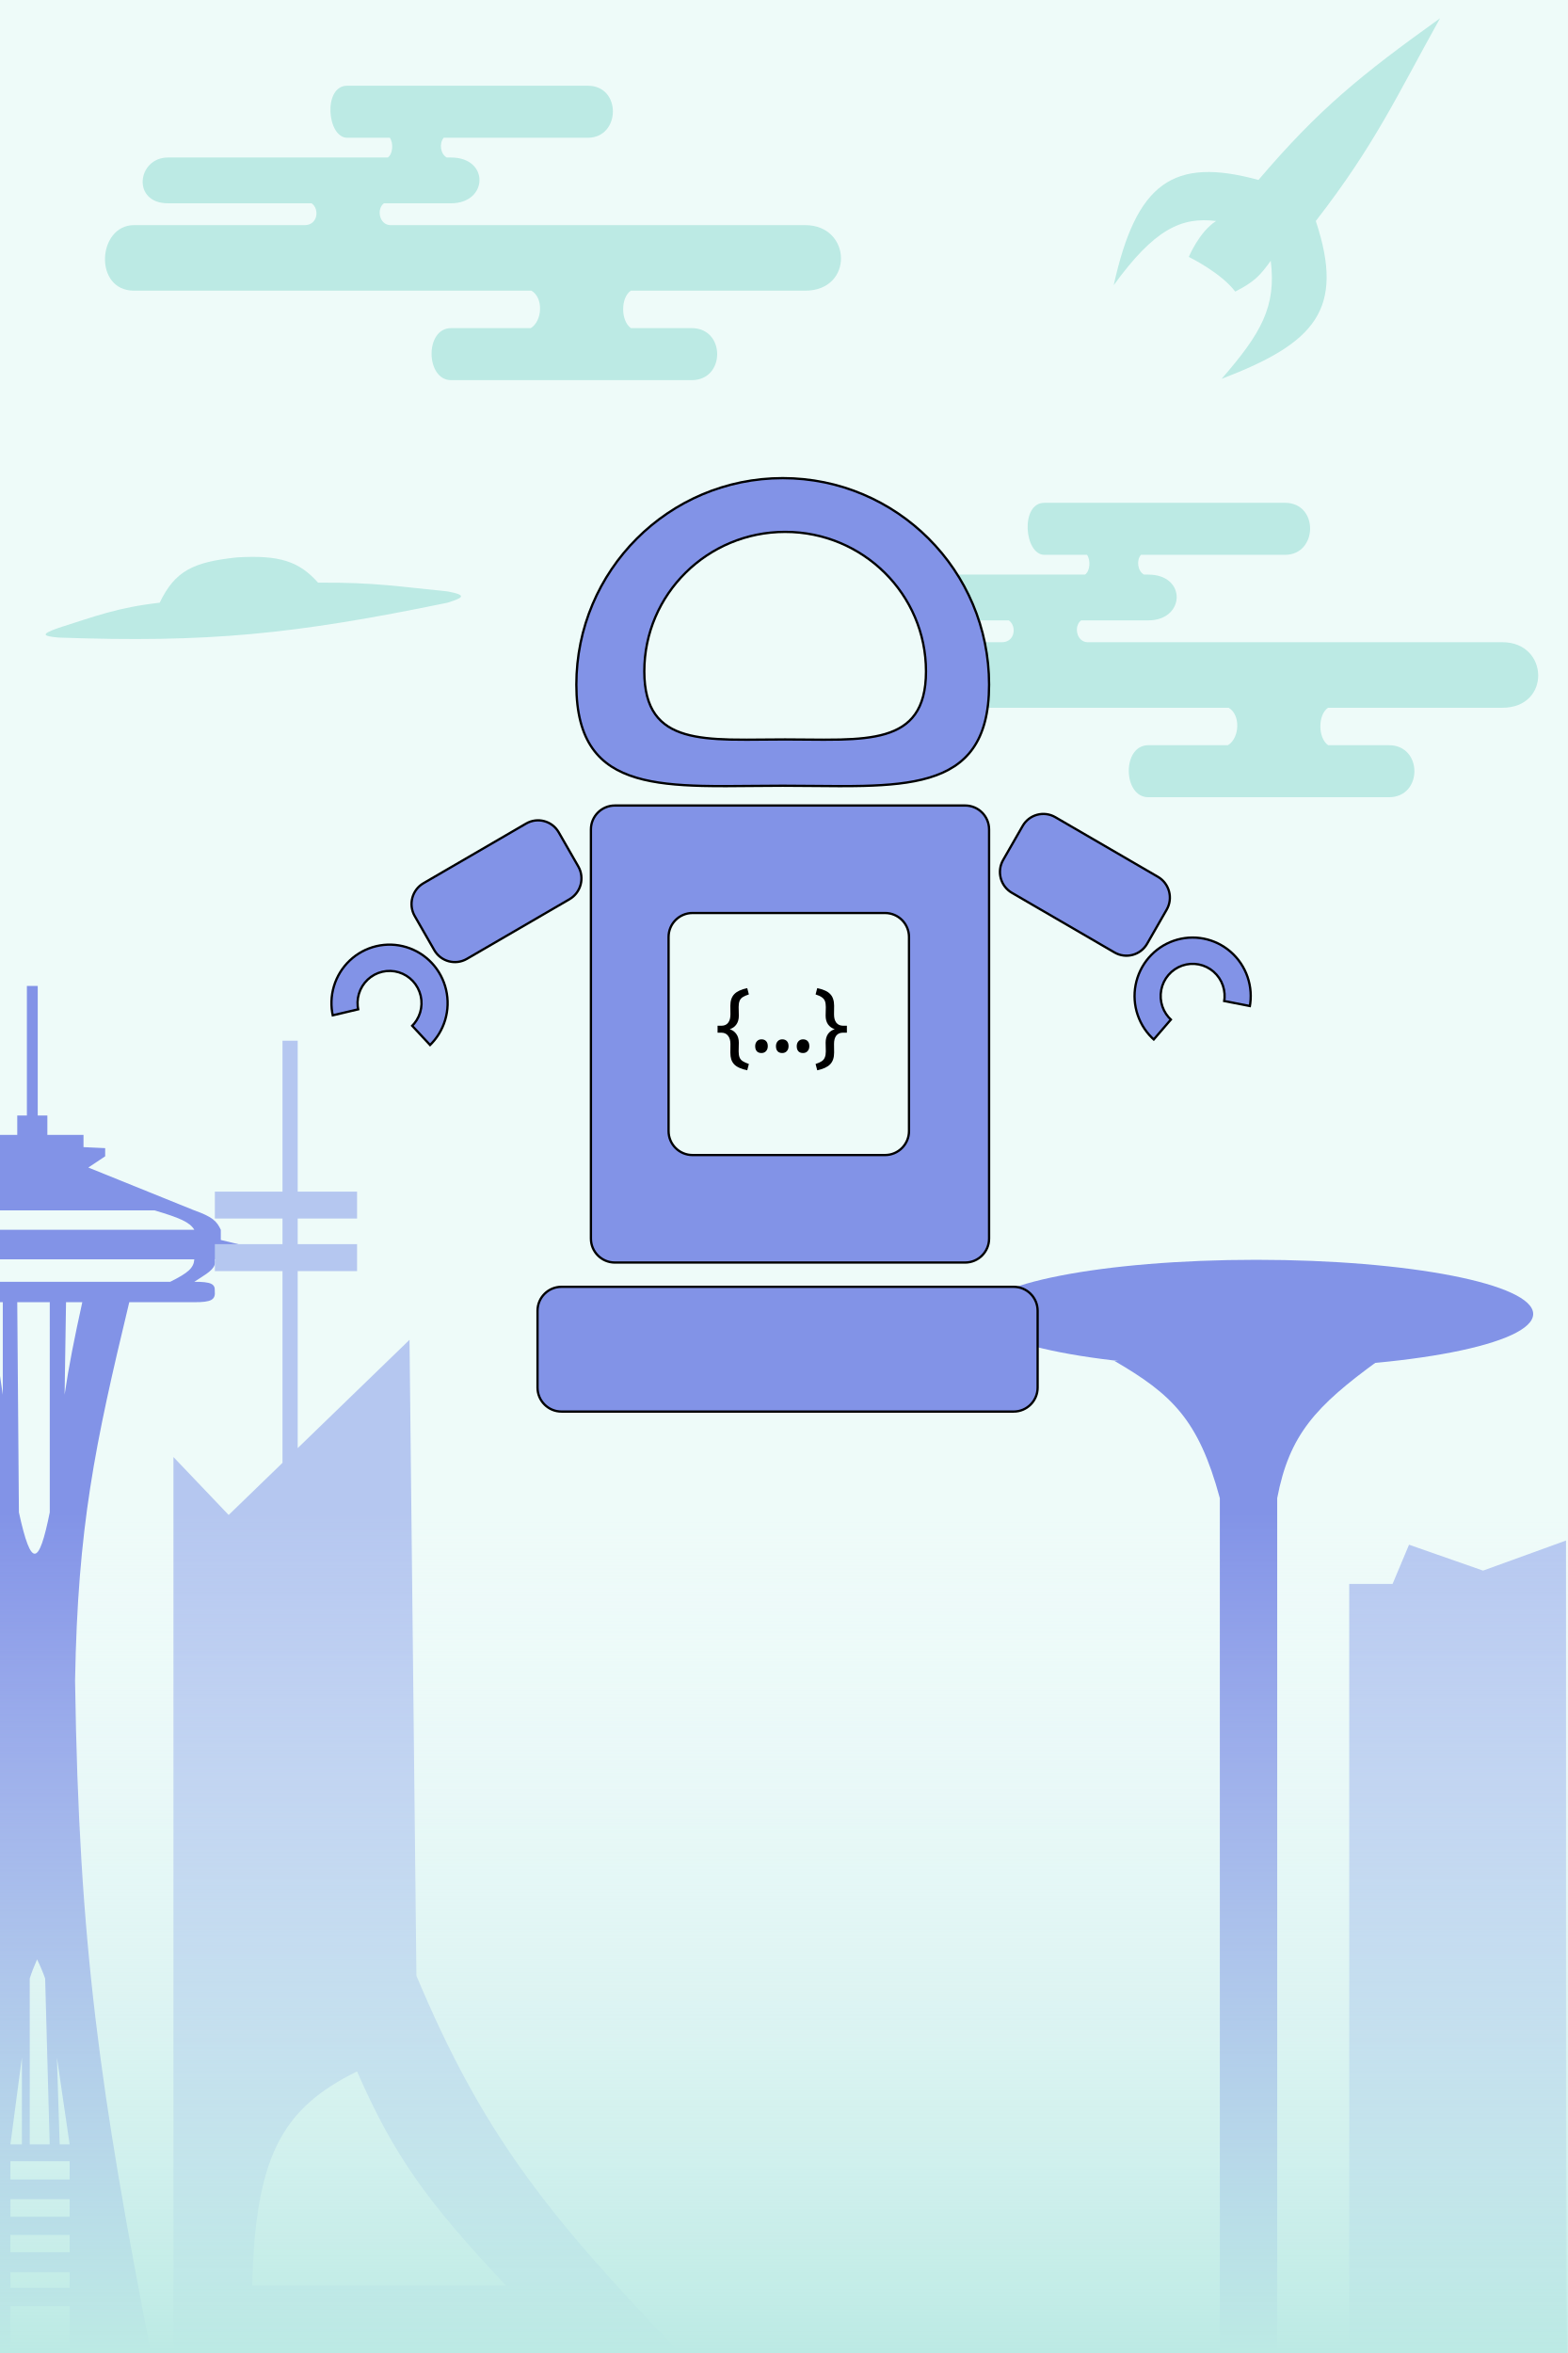
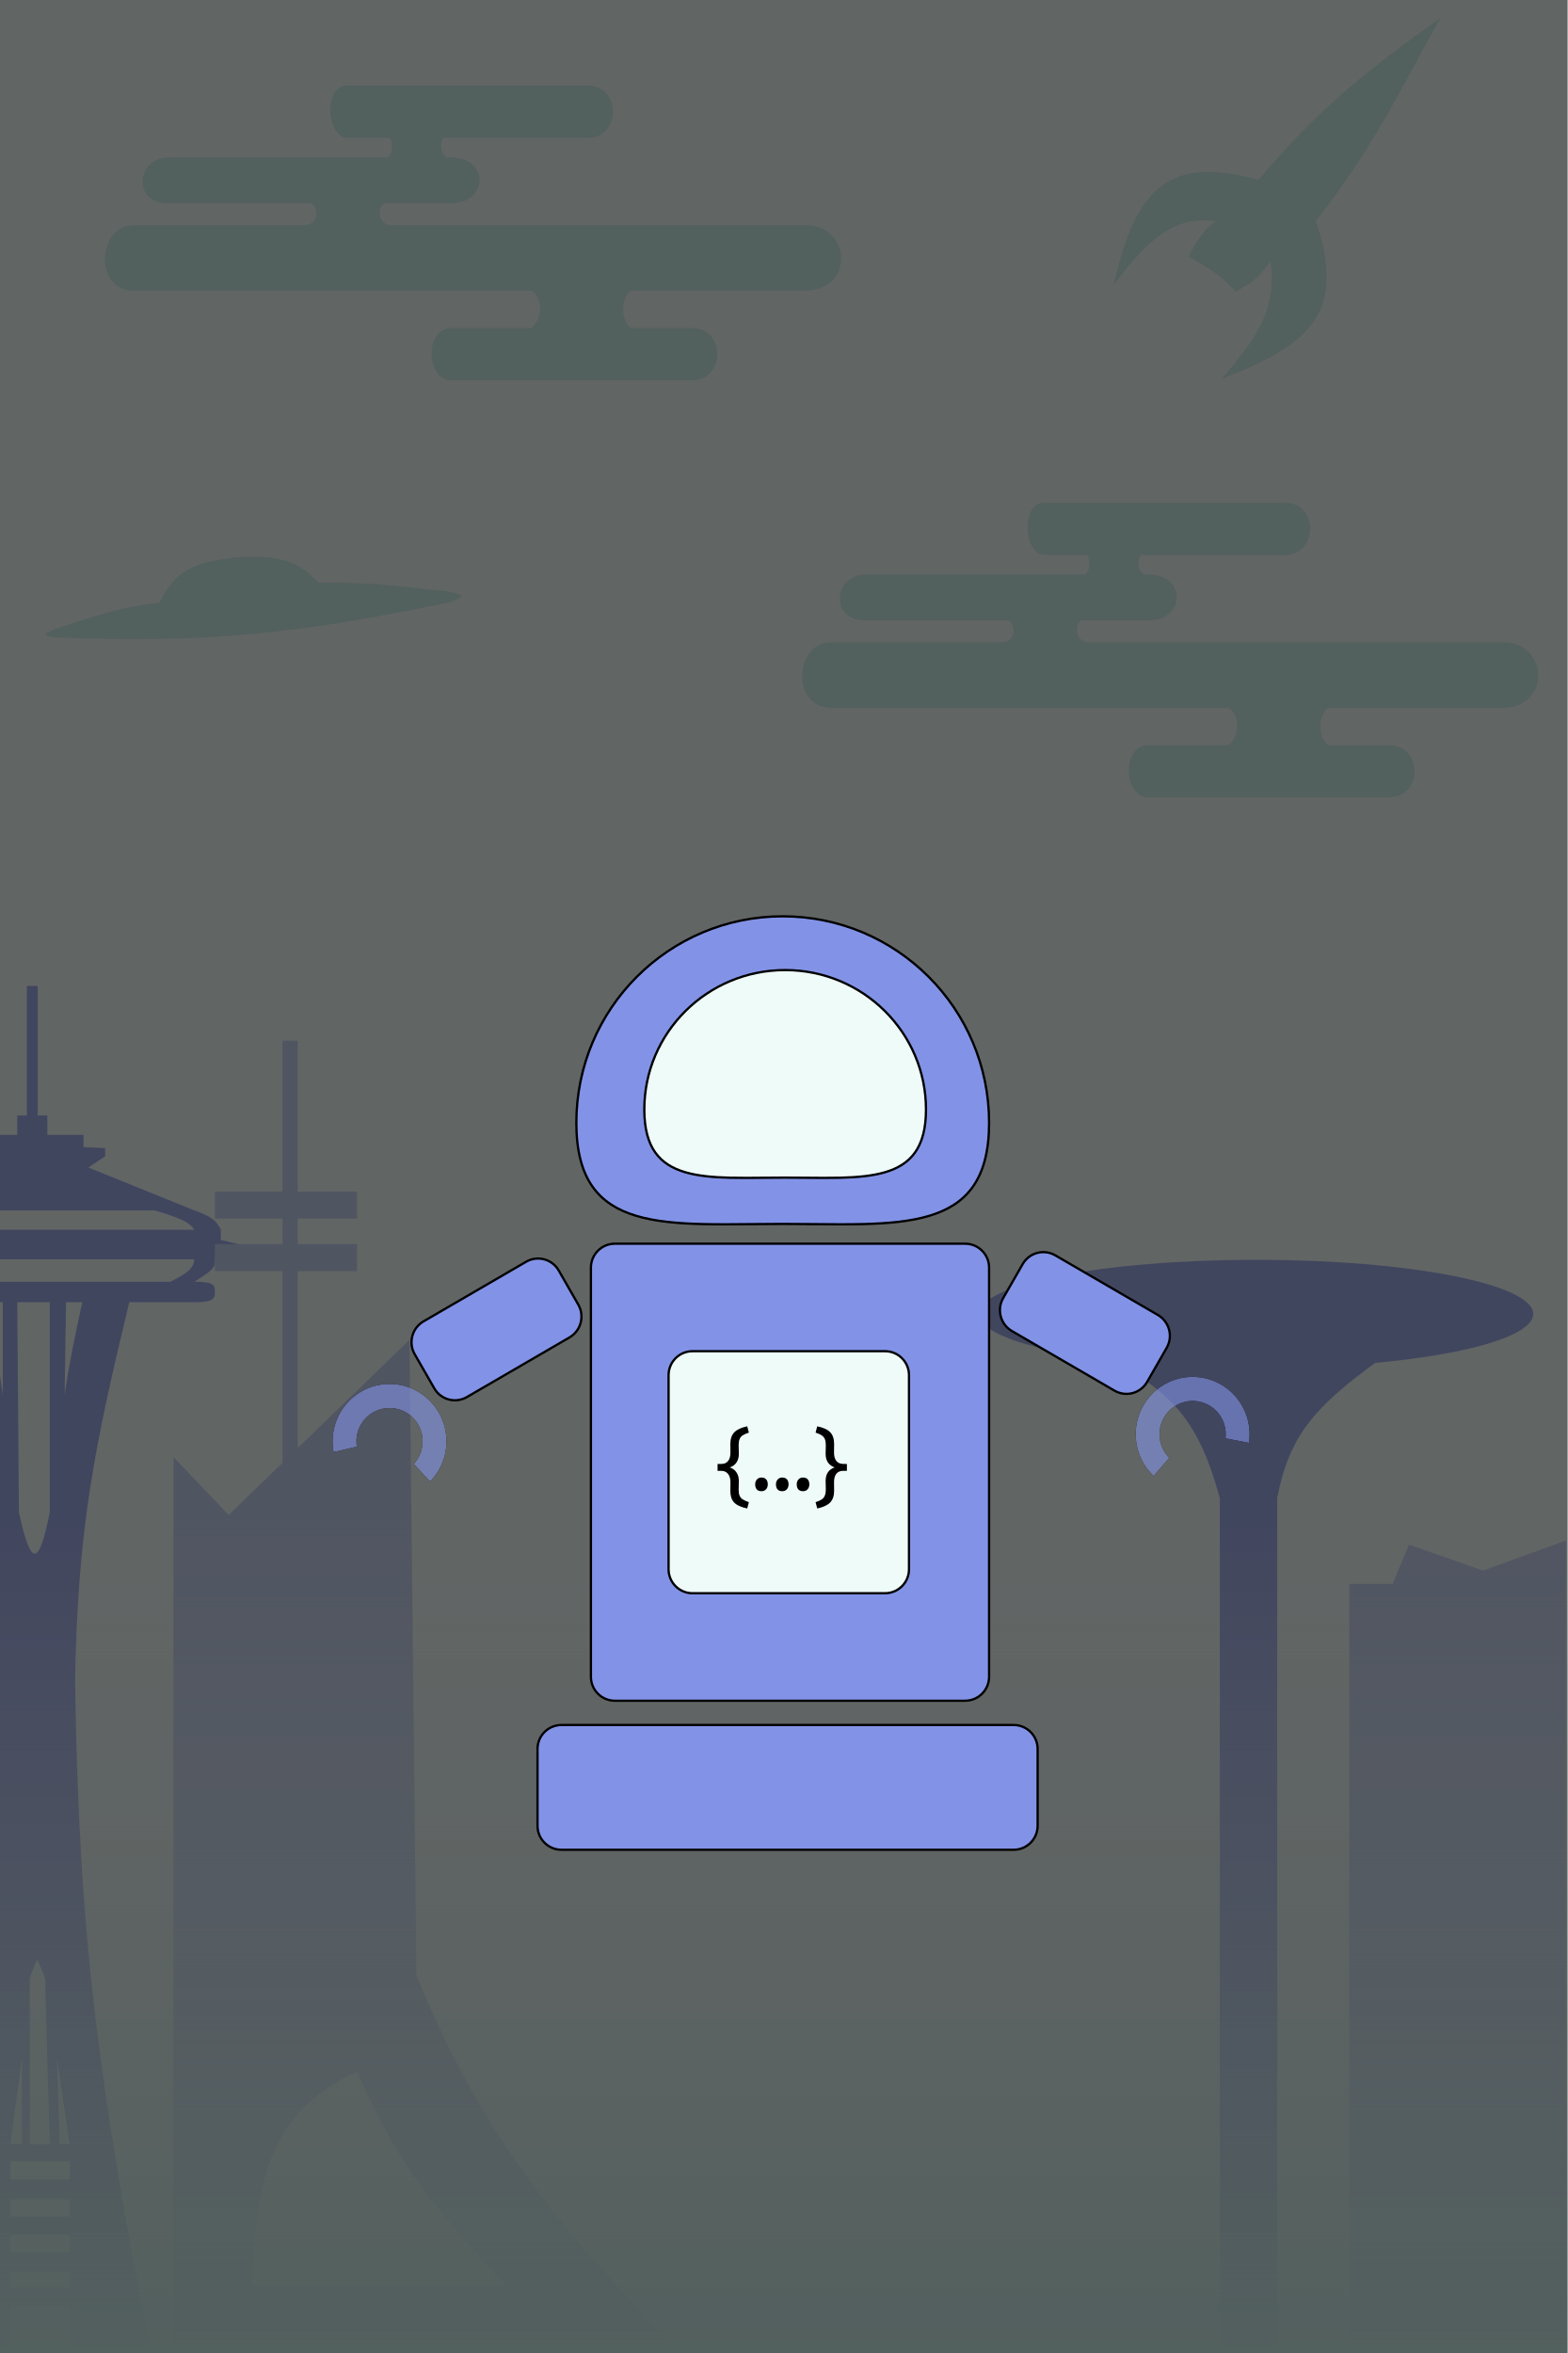
<svg xmlns="http://www.w3.org/2000/svg" width="687" height="1031" viewBox="0 0 687 1031" fill="none">
-   <g clip-path="url(#clip0_132_207)">
-     <rect width="687" height="1031" fill="#EEFBF9" />
-     <path fill-rule="evenodd" clip-rule="evenodd" d="M152.114 37.565C162.801 37.565 242.712 37.565 257.578 37.565C272.444 37.566 271.979 60.357 257.578 60.357H194.432C192.341 62.734 192.978 67.522 195.773 69.017L197.642 69.017C214.599 69.017 213.902 89.074 197.642 89.074H168.215C164.884 91.599 166.192 98.517 171.024 98.646C249.1 98.646 340.947 98.646 352.817 98.646C373.26 98.647 374.189 127.363 352.817 127.363H276.404C271.87 130.476 271.979 140.66 276.463 143.773C288.688 143.773 298.705 143.773 303.106 143.773C317.973 143.774 317.973 166.565 303.106 166.565H197.642C186.492 166.565 186.028 143.774 197.642 143.773C202.03 143.773 216.028 143.773 232.553 143.773C237.677 140.66 238.226 130.476 232.849 127.363H58.728C40.841 127.363 42.7 98.647 58.728 98.646C63.902 98.646 94.258 98.646 133.684 98.646C139.249 98.519 140.08 91.6 136.549 89.074H73.594C57.566 89.074 60.121 69.018 73.594 69.017C83.399 69.017 135.647 69.017 169.907 69.017C172.159 67.522 172.461 62.734 170.812 60.357H152.114C143.286 60.357 141.428 37.566 152.114 37.565Z" fill="#BCEAE4" />
-     <path fill-rule="evenodd" clip-rule="evenodd" d="M457.614 220.315C468.301 220.314 548.212 220.314 563.078 220.315C577.944 220.316 577.479 243.107 563.078 243.107H499.933C497.842 245.484 498.479 250.272 501.274 251.767L503.142 251.767C520.099 251.767 519.402 271.824 503.142 271.824H473.715C470.384 274.349 471.691 281.265 476.522 281.396C554.598 281.396 646.447 281.396 658.317 281.396C678.76 281.397 679.689 310.113 658.317 310.113H581.904C577.369 313.225 577.479 323.41 581.963 326.523C594.188 326.523 604.205 326.523 608.606 326.523C623.473 326.524 623.473 349.314 608.606 349.314H503.142C491.992 349.314 491.528 326.524 503.142 326.523C507.53 326.523 521.528 326.523 538.053 326.523C543.177 323.409 543.726 313.225 538.349 310.113H364.228C346.341 310.113 348.199 281.397 364.228 281.396C369.403 281.396 399.759 281.396 439.186 281.396C444.749 281.267 445.579 274.349 442.049 271.824H379.094C363.066 271.824 365.621 251.767 379.094 251.767C388.899 251.767 441.148 251.767 475.408 251.767C477.66 250.272 477.962 245.484 476.313 243.107H457.614C448.786 243.107 446.928 220.316 457.614 220.315Z" fill="#BCEAE4" />
-     <path d="M532.874 96.84C517.544 94.939 505.765 100.487 488 124.954C497.914 80.09 513.988 68.61 551.423 78.847C578.048 47.619 596.371 32.824 631 8C612.264 41.562 602.639 63.205 576.552 96.84C589.434 135.693 576.255 150.333 535.268 166C552.617 146.067 559.315 134.31 556.808 114.27C551.972 120.992 549.493 123.502 541.251 127.765C534.863 119.334 520.908 112.584 520.908 112.584C520.908 112.584 525.437 101.558 532.874 96.84Z" fill="#BCEAE4" />
-     <path d="M25.553 275.154C42.075 269.894 51.739 266.156 69.969 264.087C76.733 250.011 84.739 246.286 103.678 244.244C122.696 243.064 131.138 246.073 139.369 255.31C164.241 255.066 176.348 257.223 196.08 259.127C205.451 260.893 202.344 262.036 196.08 264.087C128.366 278.046 90.979 281.669 25.553 279.352C19.136 278.709 17.223 278.086 25.553 275.154Z" fill="#BCEAE4" />
-     <path d="M534.501 656.44C525.174 621.921 513.381 610.894 488.333 596.308H603.751C576.451 616.159 564.947 628.659 559.636 656.44V1031H534.501V656.44Z" fill="#8293E7" />
-     <ellipse cx="550.402" cy="575.736" rx="121.402" ry="23.736" fill="#8293E7" />
-     <path fill-rule="evenodd" clip-rule="evenodd" d="M16.532 432V488.771H20.754V497.264H36.587V502.628L46.086 503.075V506.651L38.697 511.569L85.14 530.343C93.251 533.212 95.028 535.168 96.75 538.837V543.307L107.833 545.989C110.992 547.11 110.44 547.556 107.833 548.224L94.111 551.8C94.989 555.337 91.758 557.397 87.349 560.208L87.348 560.209L87.347 560.21C86.638 560.662 85.898 561.134 85.14 561.634C92.525 561.616 94.291 562.573 94.111 565.657C94.522 569.572 92.489 570.604 85.14 570.575H56.641C41.538 633.387 34.075 668.941 32.892 736.417C34.568 852.95 44.095 917.152 66.141 1031H41.78H30.517V1010.46H4.559V1031H-4.773H-31.494C-9.979 920.296 -5.569 854.901 -1.939 736.417C-4.721 671.218 -12.375 635.035 -27.271 570.575H-54.187C-61.262 570.457 -63.215 570.096 -63.158 566.104C-63.057 563.125 -62.646 562.093 -56.826 561.634C-61.493 558.498 -63.319 556.426 -64.214 551.8L-77.408 548.224C-79.294 547.41 -79.755 546.93 -77.408 545.989L-67.381 542.413V538.837C-64.88 534.852 -62.629 532.968 -56.826 530.343L-8.272 511.569L-15.133 506.651V503.075H-8.272V497.264H7.56V488.771H11.782V432H16.532ZM-39.937 530.343C-50.03 533.675 -53.041 535.534 -54.187 538.837H85.14C83.126 535.454 78.667 533.603 67.724 530.343H-39.937ZM-54.187 551.8C-54.785 555.634 -51.886 557.788 -44.687 561.634H74.585C82.463 557.727 84.889 555.568 85.14 551.8H-54.187ZM8.287 662.66L7.56 570.575H21.81L21.808 662.66C17.069 686.054 13.721 687.576 8.287 662.66ZM28.311 611.087C30.175 598.405 32.612 586.282 36.059 570.575H28.934L28.311 611.087ZM-6.161 570.575H1.228V611.087C-0.43 599.162 -2.602 586.828 -6.161 570.575ZM16.251 858.533C14.933 861.627 13.881 864.136 13.033 866.918V939.587H21.775L19.78 866.918C18.807 864.144 17.646 861.407 16.251 858.533ZM4.559 939.587L9.6 901.514V939.587H4.559ZM30.517 939.587L24.939 901.514L26.146 939.587H30.517ZM30.517 954.944H4.559V946.947H30.517V954.944ZM4.559 971.3H30.517V963.576H4.559V971.3ZM30.517 1002.47H4.559V995.652H30.517V1002.47ZM30.517 986.838V979.296H4.559V986.838H16.465H30.517Z" fill="#8293E7" />
-     <path fill-rule="evenodd" clip-rule="evenodd" d="M100.196 663.803L76 638.418V1031H298C238.122 968.954 210.774 933.109 182.463 865.702L179.439 587.057L130.441 634.511V556.95H156.452V545.143H130.441V533.926H156.452V522.119H130.441V456H123.787V522.119H94.147V533.926H123.787V545.143H94.147V556.95H123.787V640.955L100.196 663.803ZM156.452 907.617C172.282 943.781 186.598 964.335 221.782 1001.48H110.48C111.949 944.801 123.416 923.899 156.452 907.617Z" fill="#B5C7F0" />
-     <path d="M649.833 688.185L617.402 676.84L610.195 694.011H591.195V1031H686.195V675L649.833 688.185Z" fill="#B5C7F0" />
-     <rect x="687" y="1031" width="687" height="412" transform="rotate(180 687 1031)" fill="url(#paint0_linear_132_207)" />
-     <path d="M433.393 299.986C433.393 312.485 430.862 321.454 426.339 327.897C421.82 334.335 415.271 338.311 407.119 340.747C398.957 343.186 389.214 344.074 378.348 344.347C371.448 344.52 364.121 344.446 356.474 344.369C352.072 344.325 347.563 344.279 342.968 344.279C338.373 344.279 333.865 344.325 329.462 344.369C321.815 344.446 314.488 344.52 307.589 344.347C296.722 344.074 286.979 343.186 278.817 340.747C270.665 338.311 264.117 334.335 259.598 327.897C255.075 321.454 252.543 312.485 252.543 299.986C252.543 250.012 293.028 209.5 342.968 209.5C392.908 209.5 433.393 250.012 433.393 299.986Z" fill="#8293E7" stroke="black" />
-     <path d="M405.744 294.164C405.744 302.606 404.016 308.642 400.947 312.969C397.882 317.291 393.436 319.968 387.88 321.611C382.316 323.256 375.666 323.857 368.235 324.042C363.516 324.159 358.508 324.109 353.278 324.057C350.266 324.027 347.179 323.996 344.032 323.996C340.884 323.996 337.798 324.027 334.785 324.057C329.555 324.109 324.547 324.159 319.829 324.042C312.397 323.857 305.748 323.256 300.183 321.611C294.628 319.968 290.182 317.291 287.117 312.969C284.048 308.642 282.32 302.606 282.32 294.164C282.32 260.417 309.945 233.051 344.032 233.051C378.119 233.051 405.744 260.417 405.744 294.164Z" fill="#EEFBF9" stroke="black" />
-     <rect x="258.924" y="352.946" width="174.47" height="200.253" rx="10.5" fill="#8293E7" stroke="black" />
-     <rect x="-0.184" y="0.685" width="38.217" height="72.987" rx="10.5" transform="matrix(0.497526 0.867449 -0.86459 0.502478 240.279 355.402)" fill="#8293E7" stroke="black" />
-     <rect x="0.681" y="-0.182" width="38.217" height="72.987" rx="10.5" transform="matrix(0.497526 -0.867449 0.86459 0.502478 434.14 386.615)" fill="#8293E7" stroke="black" />
-     <mask id="path-16-inside-1_132_207" fill="white">
-       <path d="M188.43 458.593C191.755 455.456 194.201 451.494 195.522 447.105C196.844 442.715 196.994 438.053 195.958 433.587C194.921 429.12 192.735 425.007 189.619 421.661C186.503 418.315 182.567 415.853 178.206 414.524C173.845 413.195 169.213 413.045 164.776 414.089C160.339 415.133 156.254 417.335 152.93 420.472C149.607 423.61 147.162 427.573 145.843 431.963C144.523 436.353 144.375 441.015 145.414 445.481L157.525 442.628C156.984 440.303 157.061 437.875 157.748 435.589C158.435 433.303 159.708 431.239 161.439 429.605C163.17 427.971 165.297 426.825 167.608 426.281C169.918 425.737 172.33 425.815 174.601 426.508C176.872 427.2 178.922 428.482 180.545 430.224C182.167 431.967 183.306 434.108 183.845 436.434C184.385 438.76 184.307 441.188 183.619 443.474C182.931 445.76 181.657 447.823 179.925 449.456L188.43 458.593Z" />
+   <g clip-path="url(#clip0_431_1344)">
+     <mask id="mask0_431_1344" style="mask-type:luminance" maskUnits="userSpaceOnUse" x="0" y="0" width="687" height="1031">
+       <path d="M687 0H0V1031H687V0Z" fill="white" />
    </mask>
-     <path d="M188.43 458.593C191.755 455.456 194.201 451.494 195.522 447.105C196.844 442.715 196.994 438.053 195.958 433.587C194.921 429.12 192.735 425.007 189.619 421.661C186.503 418.315 182.567 415.853 178.206 414.524C173.845 413.195 169.213 413.045 164.776 414.089C160.339 415.133 156.254 417.335 152.93 420.472C149.607 423.61 147.162 427.573 145.843 431.963C144.523 436.353 144.375 441.015 145.414 445.481L157.525 442.628C156.984 440.303 157.061 437.875 157.748 435.589C158.435 433.303 159.708 431.239 161.439 429.605C163.17 427.971 165.297 426.825 167.608 426.281C169.918 425.737 172.33 425.815 174.601 426.508C176.872 427.2 178.922 428.482 180.545 430.224C182.167 431.967 183.306 434.108 183.845 436.434C184.385 438.76 184.307 441.188 183.619 443.474C182.931 445.76 181.657 447.823 179.925 449.456L188.43 458.593Z" fill="#8293E7" stroke="black" stroke-width="2" mask="url(#path-16-inside-1_132_207)" />
-     <mask id="path-17-inside-2_132_207" fill="white">
-       <path d="M548.068 441.392C548.933 436.889 548.606 432.235 547.119 427.9C545.632 423.565 543.037 419.7 539.596 416.694C536.154 413.688 531.987 411.647 527.514 410.776C523.04 409.906 518.418 410.236 514.111 411.734C509.805 413.232 505.966 415.845 502.98 419.31C499.995 422.775 497.968 426.97 497.104 431.473C496.24 435.976 496.57 440.629 498.058 444.964C499.547 449.299 502.144 453.163 505.587 456.167L513.734 446.706C511.941 445.142 510.589 443.13 509.814 440.873C509.039 438.615 508.867 436.192 509.317 433.847C509.767 431.502 510.822 429.317 512.377 427.513C513.932 425.709 515.931 424.348 518.173 423.568C520.416 422.788 522.823 422.616 525.153 423.069C527.482 423.523 529.652 424.586 531.444 426.151C533.236 427.716 534.588 429.729 535.362 431.986C536.137 434.244 536.307 436.667 535.856 439.012L548.068 441.392Z" />
-     </mask>
-     <path d="M548.068 441.392C548.933 436.889 548.606 432.235 547.119 427.9C545.632 423.565 543.037 419.7 539.596 416.694C536.154 413.688 531.987 411.647 527.514 410.776C523.04 409.906 518.418 410.236 514.111 411.734C509.805 413.232 505.966 415.845 502.98 419.31C499.995 422.775 497.968 426.97 497.104 431.473C496.24 435.976 496.57 440.629 498.058 444.964C499.547 449.299 502.144 453.163 505.587 456.167L513.734 446.706C511.941 445.142 510.589 443.13 509.814 440.873C509.039 438.615 508.867 436.192 509.317 433.847C509.767 431.502 510.822 429.317 512.377 427.513C513.932 425.709 515.931 424.348 518.173 423.568C520.416 422.788 522.823 422.616 525.153 423.069C527.482 423.523 529.652 424.586 531.444 426.151C533.236 427.716 534.588 429.729 535.362 431.986C536.137 434.244 536.307 436.667 535.856 439.012L548.068 441.392Z" fill="#8293E7" stroke="black" stroke-width="2" mask="url(#path-17-inside-2_132_207)" />
-     <rect x="235.528" y="563.834" width="219.135" height="54.666" rx="10.5" fill="#8293E7" stroke="black" />
-     <rect x="292.954" y="400.048" width="105.345" height="106.05" rx="10.5" fill="#EEFBF9" stroke="black" />
-     <path d="M327.42 468.958C326.113 468.692 324.993 468.345 324.06 467.918C323.127 467.518 322.353 467.012 321.74 466.398C321.153 465.785 320.713 465.052 320.42 464.198C320.153 463.345 320.02 462.358 320.02 461.238L320.06 457.438C320.06 455.892 319.713 454.692 319.02 453.838C318.353 452.958 317.393 452.505 316.14 452.478H314.42V449.438H316.22C317.473 449.412 318.42 448.972 319.06 448.118C319.727 447.265 320.06 446.052 320.06 444.478L320.02 440.678C320.02 438.492 320.593 436.798 321.74 435.598C322.887 434.398 324.78 433.518 327.42 432.958L328.14 435.718C326.993 436.092 326.087 436.492 325.42 436.918C324.78 437.345 324.327 437.905 324.06 438.598C323.793 439.265 323.66 440.145 323.66 441.238L323.74 445.038C323.74 446.585 323.38 447.865 322.66 448.878C321.967 449.892 320.953 450.598 319.62 450.998L319.58 450.878C320.94 451.332 321.967 452.065 322.66 453.078C323.38 454.092 323.74 455.358 323.74 456.878L323.66 460.678C323.66 461.772 323.793 462.652 324.06 463.318C324.327 463.985 324.78 464.532 325.42 464.958C326.087 465.385 326.993 465.798 328.14 466.198L327.42 468.958ZM333.665 461.398C332.785 461.398 332.105 461.145 331.625 460.638C331.145 460.105 330.905 459.358 330.905 458.398C330.905 457.518 331.159 456.798 331.665 456.238C332.172 455.678 332.839 455.398 333.665 455.398C334.545 455.398 335.225 455.665 335.705 456.198C336.185 456.705 336.425 457.438 336.425 458.398C336.425 459.278 336.172 459.998 335.665 460.558C335.159 461.118 334.492 461.398 333.665 461.398ZM342.767 461.398C341.887 461.398 341.207 461.145 340.727 460.638C340.247 460.105 340.007 459.358 340.007 458.398C340.007 457.518 340.26 456.798 340.767 456.238C341.274 455.678 341.94 455.398 342.767 455.398C343.647 455.398 344.327 455.665 344.807 456.198C345.287 456.705 345.527 457.438 345.527 458.398C345.527 459.278 345.274 459.998 344.767 460.558C344.26 461.118 343.594 461.398 342.767 461.398ZM351.869 461.398C350.989 461.398 350.309 461.145 349.829 460.638C349.349 460.105 349.109 459.358 349.109 458.398C349.109 457.518 349.362 456.798 349.869 456.238C350.375 455.678 351.042 455.398 351.869 455.398C352.749 455.398 353.429 455.665 353.909 456.198C354.389 456.705 354.629 457.438 354.629 458.398C354.629 459.278 354.375 459.998 353.869 460.558C353.362 461.118 352.695 461.398 351.869 461.398ZM358.09 468.958L357.37 466.198C358.517 465.825 359.41 465.425 360.05 464.998C360.69 464.572 361.143 464.012 361.41 463.318C361.703 462.652 361.85 461.772 361.85 460.678L361.77 456.878C361.77 455.332 362.117 454.052 362.81 453.038C363.53 452.025 364.557 451.318 365.89 450.918L365.93 451.038C364.57 450.585 363.53 449.852 362.81 448.838C362.117 447.825 361.77 446.558 361.77 445.038L361.85 441.238C361.85 440.145 361.717 439.265 361.45 438.598C361.183 437.932 360.73 437.385 360.09 436.958C359.45 436.505 358.543 436.092 357.37 435.718L358.09 432.958C359.397 433.225 360.517 433.572 361.45 433.998C362.383 434.398 363.143 434.905 363.73 435.518C364.343 436.132 364.783 436.865 365.05 437.718C365.343 438.572 365.49 439.558 365.49 440.678L365.45 444.478C365.45 446.025 365.783 447.238 366.45 448.118C367.143 448.972 368.117 449.412 369.37 449.438H371.09V452.478H369.29C368.037 452.505 367.077 452.945 366.41 453.798C365.77 454.652 365.45 455.865 365.45 457.438L365.49 461.238C365.49 463.425 364.917 465.118 363.77 466.318C362.623 467.518 360.73 468.398 358.09 468.958Z" fill="black" />
+     <g mask="url(#mask0_431_1344)">
+       <path d="M687 0H0V1031H687V0Z" fill="#EEFBF9" />
+       <path fill-rule="evenodd" clip-rule="evenodd" d="M152.114 37.565C162.801 37.565 242.712 37.565 257.578 37.565C272.444 37.566 271.979 60.357 257.578 60.357H194.432C192.341 62.734 192.978 67.522 195.773 69.017H197.642C214.599 69.017 213.902 89.074 197.642 89.074H168.215C164.884 91.599 166.192 98.517 171.024 98.646C249.1 98.646 340.947 98.646 352.817 98.646C373.26 98.647 374.189 127.363 352.817 127.363H276.404C271.87 130.476 271.979 140.66 276.463 143.773C288.688 143.773 298.705 143.773 303.106 143.773C317.973 143.774 317.973 166.565 303.106 166.565H197.642C186.492 166.565 186.028 143.774 197.642 143.773C202.03 143.773 216.028 143.773 232.553 143.773C237.677 140.66 238.226 130.476 232.849 127.363H58.728C40.841 127.363 42.7 98.647 58.728 98.646C63.902 98.646 94.258 98.646 133.684 98.646C139.249 98.519 140.08 91.6 136.549 89.074H73.594C57.566 89.074 60.121 69.017 73.594 69.017C83.399 69.017 135.647 69.017 169.907 69.017C172.159 67.522 172.461 62.734 170.812 60.357H152.114C143.286 60.357 141.428 37.566 152.114 37.565Z" fill="#BCEAE4" />
+       <path fill-rule="evenodd" clip-rule="evenodd" d="M457.614 220.315C468.301 220.314 548.212 220.314 563.078 220.315C577.944 220.316 577.479 243.107 563.078 243.107H499.933C497.842 245.484 498.479 250.272 501.274 251.767H503.142C520.099 251.767 519.402 271.824 503.142 271.824H473.715C470.384 274.349 471.691 281.266 476.522 281.396C554.598 281.396 646.447 281.396 658.317 281.396C678.76 281.397 679.689 310.113 658.317 310.113H581.904C577.369 313.225 577.479 323.41 581.963 326.523C594.188 326.523 604.205 326.523 608.606 326.523C623.473 326.524 623.473 349.314 608.606 349.314H503.142C491.992 349.314 491.528 326.524 503.142 326.523C507.53 326.523 521.528 326.523 538.053 326.523C543.177 323.409 543.726 313.225 538.349 310.113H364.228C346.341 310.113 348.199 281.397 364.228 281.396C369.403 281.396 399.759 281.396 439.186 281.396C444.749 281.267 445.579 274.349 442.049 271.824H379.094C363.066 271.824 365.621 251.767 379.094 251.767C388.899 251.767 441.148 251.767 475.408 251.767C477.66 250.272 477.962 245.484 476.313 243.107H457.614C448.786 243.107 446.928 220.316 457.614 220.315Z" fill="#BCEAE4" />
+       <path d="M532.874 96.84C517.544 94.939 505.765 100.487 488 124.954C497.914 80.09 513.988 68.61 551.423 78.847C578.048 47.619 596.371 32.824 631 8C612.264 41.562 602.639 63.205 576.552 96.84C589.434 135.693 576.255 150.333 535.268 166C552.617 146.067 559.315 134.31 556.808 114.27C551.972 120.992 549.493 123.502 541.251 127.765C534.863 119.334 520.908 112.584 520.908 112.584C520.908 112.584 525.437 101.558 532.874 96.84Z" fill="#BCEAE4" />
+       <path d="M25.553 275.154C42.075 269.894 51.739 266.156 69.969 264.087C76.733 250.011 84.739 246.286 103.678 244.244C122.696 243.064 131.138 246.073 139.369 255.31C164.241 255.066 176.348 257.223 196.08 259.127C205.451 260.893 202.344 262.036 196.08 264.087C128.366 278.046 90.979 281.669 25.553 279.352C19.136 278.709 17.223 278.086 25.553 275.154Z" fill="#BCEAE4" />
+       <path d="M534.501 656.44C525.174 621.921 513.381 610.894 488.333 596.308H603.751C576.451 616.159 564.947 628.659 559.636 656.44V1031H534.501V656.44Z" fill="#8293E7" />
+       <path d="M550.402 599.472C617.45 599.472 671.804 588.845 671.804 575.736C671.804 562.627 617.45 552 550.402 552C483.354 552 429 562.627 429 575.736C429 588.845 483.354 599.472 550.402 599.472Z" fill="#8293E7" />
+       <path fill-rule="evenodd" clip-rule="evenodd" d="M16.532 432V488.771H20.754V497.264H36.587V502.628L46.086 503.075V506.651L38.697 511.569L85.14 530.343C93.251 533.212 95.028 535.168 96.75 538.837V543.307L107.833 545.989C110.992 547.11 110.44 547.556 107.833 548.224L94.111 551.8C94.989 555.337 91.758 557.397 87.349 560.208L87.348 560.209L87.347 560.21C86.638 560.662 85.898 561.134 85.14 561.634C92.525 561.616 94.291 562.573 94.111 565.657C94.522 569.572 92.489 570.604 85.14 570.575H56.641C41.538 633.387 34.075 668.941 32.892 736.417C34.568 852.95 44.095 917.152 66.141 1031H41.78H30.517V1010.46H4.559V1031H-4.773H-31.494C-9.979 920.296 -5.569 854.901 -1.939 736.417C-4.721 671.218 -12.375 635.035 -27.271 570.575H-54.187C-61.262 570.457 -63.215 570.096 -63.158 566.104C-63.057 563.125 -62.646 562.093 -56.826 561.634C-61.493 558.498 -63.319 556.426 -64.214 551.8L-77.408 548.224C-79.294 547.41 -79.755 546.93 -77.408 545.989L-67.381 542.413V538.837C-64.88 534.852 -62.629 532.968 -56.826 530.343L-8.272 511.569L-15.133 506.651V503.075H-8.272V497.264H7.56V488.771H11.782V432H16.532ZM-39.937 530.343C-50.03 533.675 -53.041 535.534 -54.187 538.837H85.14C83.126 535.454 78.667 533.603 67.724 530.343H-39.937ZM-54.187 551.8C-54.785 555.634 -51.886 557.788 -44.687 561.634H74.585C82.463 557.727 84.889 555.568 85.14 551.8H-54.187ZM8.287 662.66L7.56 570.575H21.81L21.808 662.66C17.069 686.054 13.721 687.576 8.287 662.66ZM28.311 611.087C30.175 598.405 32.612 586.282 36.059 570.575H28.934L28.311 611.087ZM-6.161 570.575H1.228V611.087C-0.43 599.162 -2.602 586.828 -6.161 570.575ZM16.251 858.533C14.933 861.627 13.881 864.136 13.033 866.918V939.587H21.775L19.78 866.918C18.807 864.144 17.646 861.407 16.251 858.533ZM4.559 939.587L9.6 901.514V939.587H4.559ZM30.517 939.587L24.939 901.514L26.146 939.587H30.517ZM30.517 954.944H4.559V946.947H30.517V954.944ZM4.559 971.3H30.517V963.576H4.559V971.3ZM30.517 1002.47H4.559V995.652H30.517V1002.47ZM30.517 986.838V979.296H4.559V986.838H16.465H30.517Z" fill="#8293E7" />
+       <path fill-rule="evenodd" clip-rule="evenodd" d="M100.196 663.803L76 638.418V1031H298C238.122 968.954 210.774 933.109 182.463 865.702L179.439 587.057L130.441 634.511V556.95H156.452V545.143H130.441V533.926H156.452V522.119H130.441V456H123.787V522.119H94.147V533.926H123.787V545.143H94.147V556.95H123.787V640.955L100.196 663.803ZM156.452 907.617C172.282 943.781 186.598 964.335 221.782 1001.48H110.48C111.949 944.801 123.416 923.899 156.452 907.617Z" fill="#B5C7F0" />
+       <path d="M649.833 688.185L617.402 676.84L610.195 694.011H591.195V1031H686.195V675L649.833 688.185Z" fill="#B5C7F0" />
+       <path d="M0 1031H687V619H0V1031Z" fill="url(#paint0_linear_431_1344)" />
+       <path d="M687 0H0V1031H687V0Z" fill="#252525" fill-opacity="0.7" />
+       <path d="M433.393 491.986C433.393 504.485 430.862 513.454 426.339 519.897C421.82 526.335 415.271 530.311 407.119 532.747C398.957 535.186 389.214 536.074 378.348 536.347C371.448 536.52 364.121 536.446 356.474 536.369C352.072 536.325 347.563 536.279 342.968 536.279C338.373 536.279 333.865 536.325 329.462 536.369C321.815 536.446 314.488 536.52 307.589 536.347C296.722 536.074 286.979 535.186 278.817 532.747C270.665 530.311 264.117 526.335 259.598 519.897C255.075 513.454 252.543 504.485 252.543 491.986C252.543 442.012 293.028 401.5 342.968 401.5C392.908 401.5 433.393 442.012 433.393 491.986Z" fill="#8293E7" stroke="black" />
+       <path d="M405.744 486.164C405.744 494.606 404.016 500.642 400.947 504.969C397.882 509.291 393.436 511.968 387.88 513.611C382.316 515.256 375.666 515.857 368.235 516.042C363.516 516.159 358.508 516.109 353.278 516.057C350.266 516.027 347.179 515.996 344.032 515.996C340.884 515.996 337.798 516.027 334.785 516.057C329.555 516.109 324.547 516.159 319.829 516.042C312.397 515.857 305.748 515.256 300.183 513.611C294.628 511.968 290.182 509.291 287.117 504.969C284.048 500.642 282.32 494.606 282.32 486.164C282.32 452.417 309.945 425.051 344.032 425.051C378.119 425.051 405.744 452.417 405.744 486.164Z" fill="#EEFBF9" stroke="black" />
+       <path d="M422.894 544.946H269.424C263.625 544.946 258.924 549.647 258.924 555.446V734.699C258.924 740.498 263.625 745.199 269.424 745.199H422.894C428.693 745.199 433.394 740.498 433.394 734.699V555.446C433.394 549.647 428.693 544.946 422.894 544.946Z" fill="#8293E7" stroke="black" />
+       <path d="M253.386 571.63L244.82 556.695C241.935 551.665 235.531 549.949 230.518 552.863L185.57 578.986C180.556 581.899 178.83 588.339 181.716 593.37L190.281 608.305C193.167 613.335 199.57 615.051 204.584 612.137L249.531 586.014C254.545 583.1 256.271 576.66 253.386 571.63Z" fill="#8293E7" stroke="black" />
+       <path d="M448.111 553.889L439.545 568.824C436.66 573.855 438.386 580.295 443.399 583.209L488.347 609.331C493.361 612.245 499.764 610.529 502.649 605.499L511.215 590.564C514.1 585.534 512.375 579.094 507.361 576.18L462.413 550.057C457.4 547.143 450.996 548.859 448.111 553.889Z" fill="#8293E7" stroke="black" />
+       <mask id="mask1_431_1344" style="mask-type:luminance" maskUnits="userSpaceOnUse" x="143" y="604" width="55" height="49">
+         <path d="M188.43 650.593C191.755 647.456 194.201 643.494 195.522 639.105C196.844 634.715 196.994 630.053 195.958 625.587C194.921 621.12 192.735 617.007 189.619 613.661C186.503 610.315 182.567 607.853 178.206 606.524C173.845 605.195 169.213 605.045 164.776 606.089C160.339 607.133 156.254 609.335 152.93 612.472C149.607 615.61 147.162 619.573 145.843 623.963C144.523 628.353 144.375 633.015 145.414 637.481L157.525 634.628C156.984 632.303 157.061 629.875 157.748 627.589C158.435 625.303 159.708 623.239 161.439 621.605C163.17 619.971 165.297 618.825 167.608 618.281C169.918 617.737 172.33 617.815 174.601 618.508C176.872 619.2 178.922 620.482 180.545 622.224C182.167 623.967 183.306 626.108 183.845 628.434C184.385 630.76 184.307 633.188 183.619 635.474C182.931 637.76 181.657 639.823 179.925 641.456L188.43 650.593Z" fill="#8293E7" stroke="black" stroke-width="2" />
+       </mask>
+       <g mask="url(#mask1_431_1344)">
+         <path d="M188.43 650.593C191.755 647.456 194.201 643.494 195.522 639.105C196.844 634.715 196.994 630.053 195.958 625.587C194.921 621.12 192.735 617.007 189.619 613.661C186.503 610.315 182.567 607.853 178.206 606.524C173.845 605.195 169.213 605.045 164.776 606.089C160.339 607.133 156.254 609.335 152.93 612.472C149.607 615.61 147.162 619.573 145.843 623.963C144.523 628.353 144.375 633.015 145.414 637.481L157.525 634.628C156.984 632.303 157.061 629.875 157.748 627.589C158.435 625.303 159.708 623.239 161.439 621.605C163.17 619.971 165.297 618.825 167.608 618.281C169.918 617.737 172.33 617.815 174.601 618.508C176.872 619.2 178.922 620.482 180.545 622.224C182.167 623.967 183.306 626.108 183.845 628.434C184.385 630.76 184.307 633.188 183.619 635.474C182.931 637.76 181.657 639.823 179.925 641.456L188.43 650.593Z" fill="#8293E7" stroke="black" stroke-width="2" />
+       </g>
+       <mask id="mask2_431_1344" style="mask-type:luminance" maskUnits="userSpaceOnUse" x="495" y="601" width="55" height="49">
+         <path d="M548.068 633.392C548.933 628.889 548.606 624.235 547.119 619.9C545.632 615.565 543.037 611.7 539.596 608.694C536.154 605.688 531.987 603.647 527.514 602.776C523.04 601.906 518.418 602.236 514.111 603.734C509.805 605.232 505.966 607.845 502.98 611.31C499.995 614.775 497.968 618.97 497.104 623.473C496.24 627.976 496.57 632.629 498.058 636.964C499.547 641.299 502.144 645.163 505.587 648.167L513.734 638.706C511.941 637.142 510.589 635.13 509.814 632.873C509.039 630.615 508.867 628.192 509.317 625.847C509.767 623.502 510.822 621.317 512.377 619.513C513.932 617.709 515.931 616.348 518.173 615.568C520.416 614.788 522.823 614.616 525.153 615.069C527.482 615.523 529.652 616.586 531.444 618.151C533.236 619.716 534.588 621.729 535.362 623.986C536.137 626.244 536.307 628.667 535.856 631.012L548.068 633.392Z" fill="#8293E7" stroke="black" stroke-width="2" />
+       </mask>
+       <g mask="url(#mask2_431_1344)">
+         <path d="M548.068 633.392C548.933 628.889 548.606 624.235 547.119 619.9C545.632 615.565 543.037 611.7 539.596 608.694C536.154 605.688 531.987 603.647 527.514 602.776C523.04 601.906 518.418 602.236 514.111 603.734C509.805 605.232 505.966 607.845 502.98 611.31C499.995 614.775 497.968 618.97 497.104 623.473C496.24 627.976 496.57 632.629 498.058 636.964C499.547 641.299 502.144 645.163 505.587 648.167L513.734 638.706C511.941 637.142 510.589 635.13 509.814 632.873C509.039 630.615 508.867 628.192 509.317 625.847C509.767 623.502 510.822 621.317 512.377 619.513C513.932 617.709 515.931 616.348 518.173 615.568C520.416 614.788 522.823 614.616 525.153 615.069C527.482 615.523 529.652 616.586 531.444 618.151C533.236 619.716 534.588 621.729 535.362 623.986C536.137 626.244 536.307 628.667 535.856 631.012L548.068 633.392Z" fill="#8293E7" stroke="black" stroke-width="2" />
+       </g>
+       <path d="M444.163 755.834H246.028C240.229 755.834 235.528 760.535 235.528 766.334V800C235.528 805.799 240.229 810.5 246.028 810.5H444.163C449.962 810.5 454.663 805.799 454.663 800V766.334C454.663 760.535 449.962 755.834 444.163 755.834Z" fill="#8293E7" stroke="black" />
+       <path d="M387.799 592.048H303.454C297.655 592.048 292.954 596.749 292.954 602.548V687.598C292.954 693.397 297.655 698.098 303.454 698.098H387.799C393.598 698.098 398.299 693.397 398.299 687.598V602.548C398.299 596.749 393.598 592.048 387.799 592.048Z" fill="#EEFBF9" stroke="black" />
+       <path d="M327.42 660.958C326.113 660.692 324.993 660.345 324.06 659.918C323.127 659.518 322.353 659.012 321.74 658.398C321.153 657.785 320.713 657.052 320.42 656.198C320.153 655.345 320.02 654.358 320.02 653.238L320.06 649.438C320.06 647.892 319.713 646.692 319.02 645.838C318.353 644.958 317.393 644.505 316.14 644.478H314.42V641.438H316.22C317.473 641.412 318.42 640.972 319.06 640.118C319.727 639.265 320.06 638.052 320.06 636.478L320.02 632.678C320.02 630.492 320.593 628.798 321.74 627.598C322.887 626.398 324.78 625.518 327.42 624.958L328.14 627.718C326.993 628.092 326.087 628.492 325.42 628.918C324.78 629.345 324.327 629.905 324.06 630.598C323.793 631.265 323.66 632.145 323.66 633.238L323.74 637.038C323.74 638.585 323.38 639.865 322.66 640.878C321.967 641.892 320.953 642.598 319.62 642.998L319.58 642.878C320.94 643.332 321.967 644.065 322.66 645.078C323.38 646.092 323.74 647.358 323.74 648.878L323.66 652.678C323.66 653.772 323.793 654.652 324.06 655.318C324.327 655.985 324.78 656.532 325.42 656.958C326.087 657.385 326.993 657.798 328.14 658.198L327.42 660.958ZM333.665 653.398C332.785 653.398 332.105 653.145 331.625 652.638C331.145 652.105 330.905 651.358 330.905 650.398C330.905 649.518 331.159 648.798 331.665 648.238C332.172 647.678 332.839 647.398 333.665 647.398C334.545 647.398 335.225 647.665 335.705 648.198C336.185 648.705 336.425 649.438 336.425 650.398C336.425 651.278 336.172 651.998 335.665 652.558C335.159 653.118 334.492 653.398 333.665 653.398ZM342.767 653.398C341.887 653.398 341.207 653.145 340.727 652.638C340.247 652.105 340.007 651.358 340.007 650.398C340.007 649.518 340.26 648.798 340.767 648.238C341.274 647.678 341.94 647.398 342.767 647.398C343.647 647.398 344.327 647.665 344.807 648.198C345.287 648.705 345.527 649.438 345.527 650.398C345.527 651.278 345.274 651.998 344.767 652.558C344.26 653.118 343.594 653.398 342.767 653.398ZM351.869 653.398C350.989 653.398 350.309 653.145 349.829 652.638C349.349 652.105 349.109 651.358 349.109 650.398C349.109 649.518 349.362 648.798 349.869 648.238C350.375 647.678 351.042 647.398 351.869 647.398C352.749 647.398 353.429 647.665 353.909 648.198C354.389 648.705 354.629 649.438 354.629 650.398C354.629 651.278 354.375 651.998 353.869 652.558C353.362 653.118 352.695 653.398 351.869 653.398ZM358.09 660.958L357.37 658.198C358.517 657.825 359.41 657.425 360.05 656.998C360.69 656.572 361.143 656.012 361.41 655.318C361.703 654.652 361.85 653.772 361.85 652.678L361.77 648.878C361.77 647.332 362.117 646.052 362.81 645.038C363.53 644.025 364.557 643.318 365.89 642.918L365.93 643.038C364.57 642.585 363.53 641.852 362.81 640.838C362.117 639.825 361.77 638.558 361.77 637.038L361.85 633.238C361.85 632.145 361.717 631.265 361.45 630.598C361.183 629.932 360.73 629.385 360.09 628.958C359.45 628.505 358.543 628.092 357.37 627.718L358.09 624.958C359.397 625.225 360.517 625.572 361.45 625.998C362.383 626.398 363.143 626.905 363.73 627.518C364.343 628.132 364.783 628.865 365.05 629.718C365.343 630.572 365.49 631.558 365.49 632.678L365.45 636.478C365.45 638.025 365.783 639.238 366.45 640.118C367.143 640.972 368.117 641.412 369.37 641.438H371.09V644.478H369.29C368.037 644.505 367.077 644.945 366.41 645.798C365.77 646.652 365.45 647.865 365.45 649.438L365.49 653.238C365.49 655.425 364.917 657.118 363.77 658.318C362.623 659.518 360.73 660.398 358.09 660.958Z" fill="black" />
+     </g>
  </g>
  <defs>
-     <linearGradient id="paint0_linear_132_207" x1="1030.5" y1="1031" x2="1030.5" y2="1443" gradientUnits="userSpaceOnUse">
+     <linearGradient id="paint0_linear_431_1344" x1="343.5" y1="1031" x2="343.5" y2="619" gradientUnits="userSpaceOnUse">
      <stop stop-color="#BCEAE4" />
      <stop offset="0.896" stop-color="#EDF7FC" stop-opacity="0" />
    </linearGradient>
-     <clipPath id="clip0_132_207">
+     <clipPath id="clip0_431_1344">
      <rect width="687" height="1031" fill="white" />
    </clipPath>
  </defs>
</svg>
